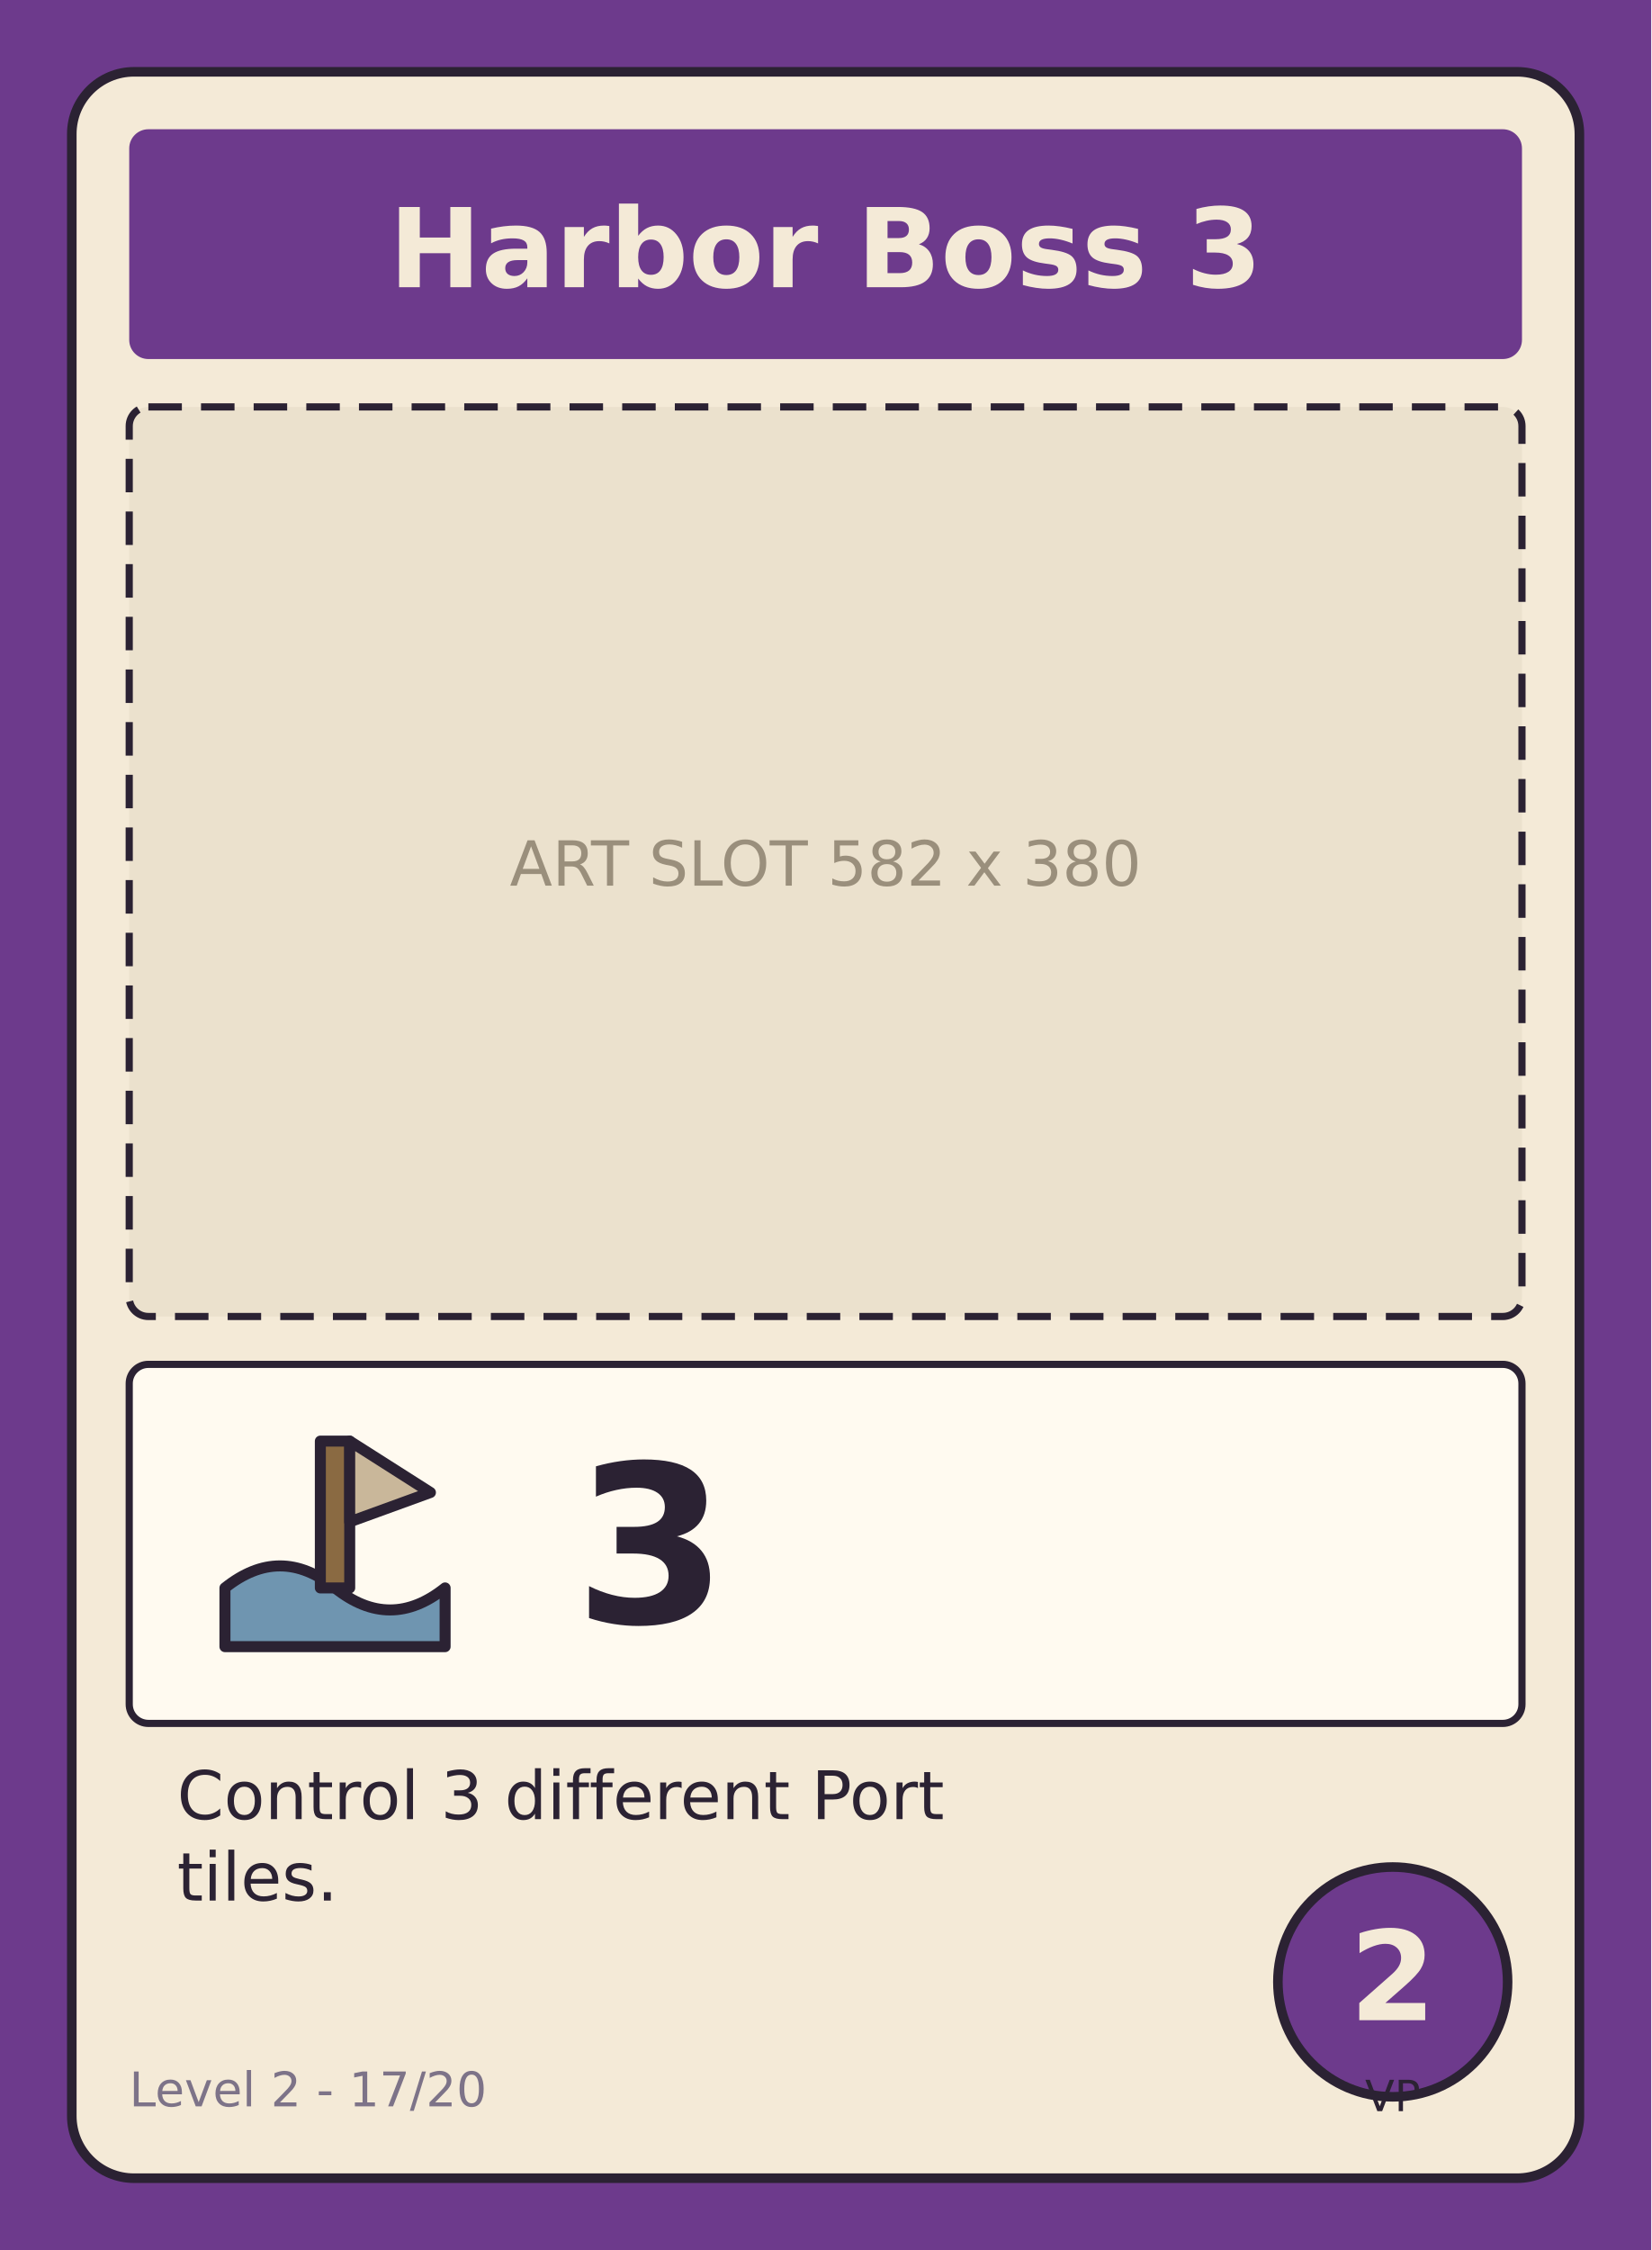
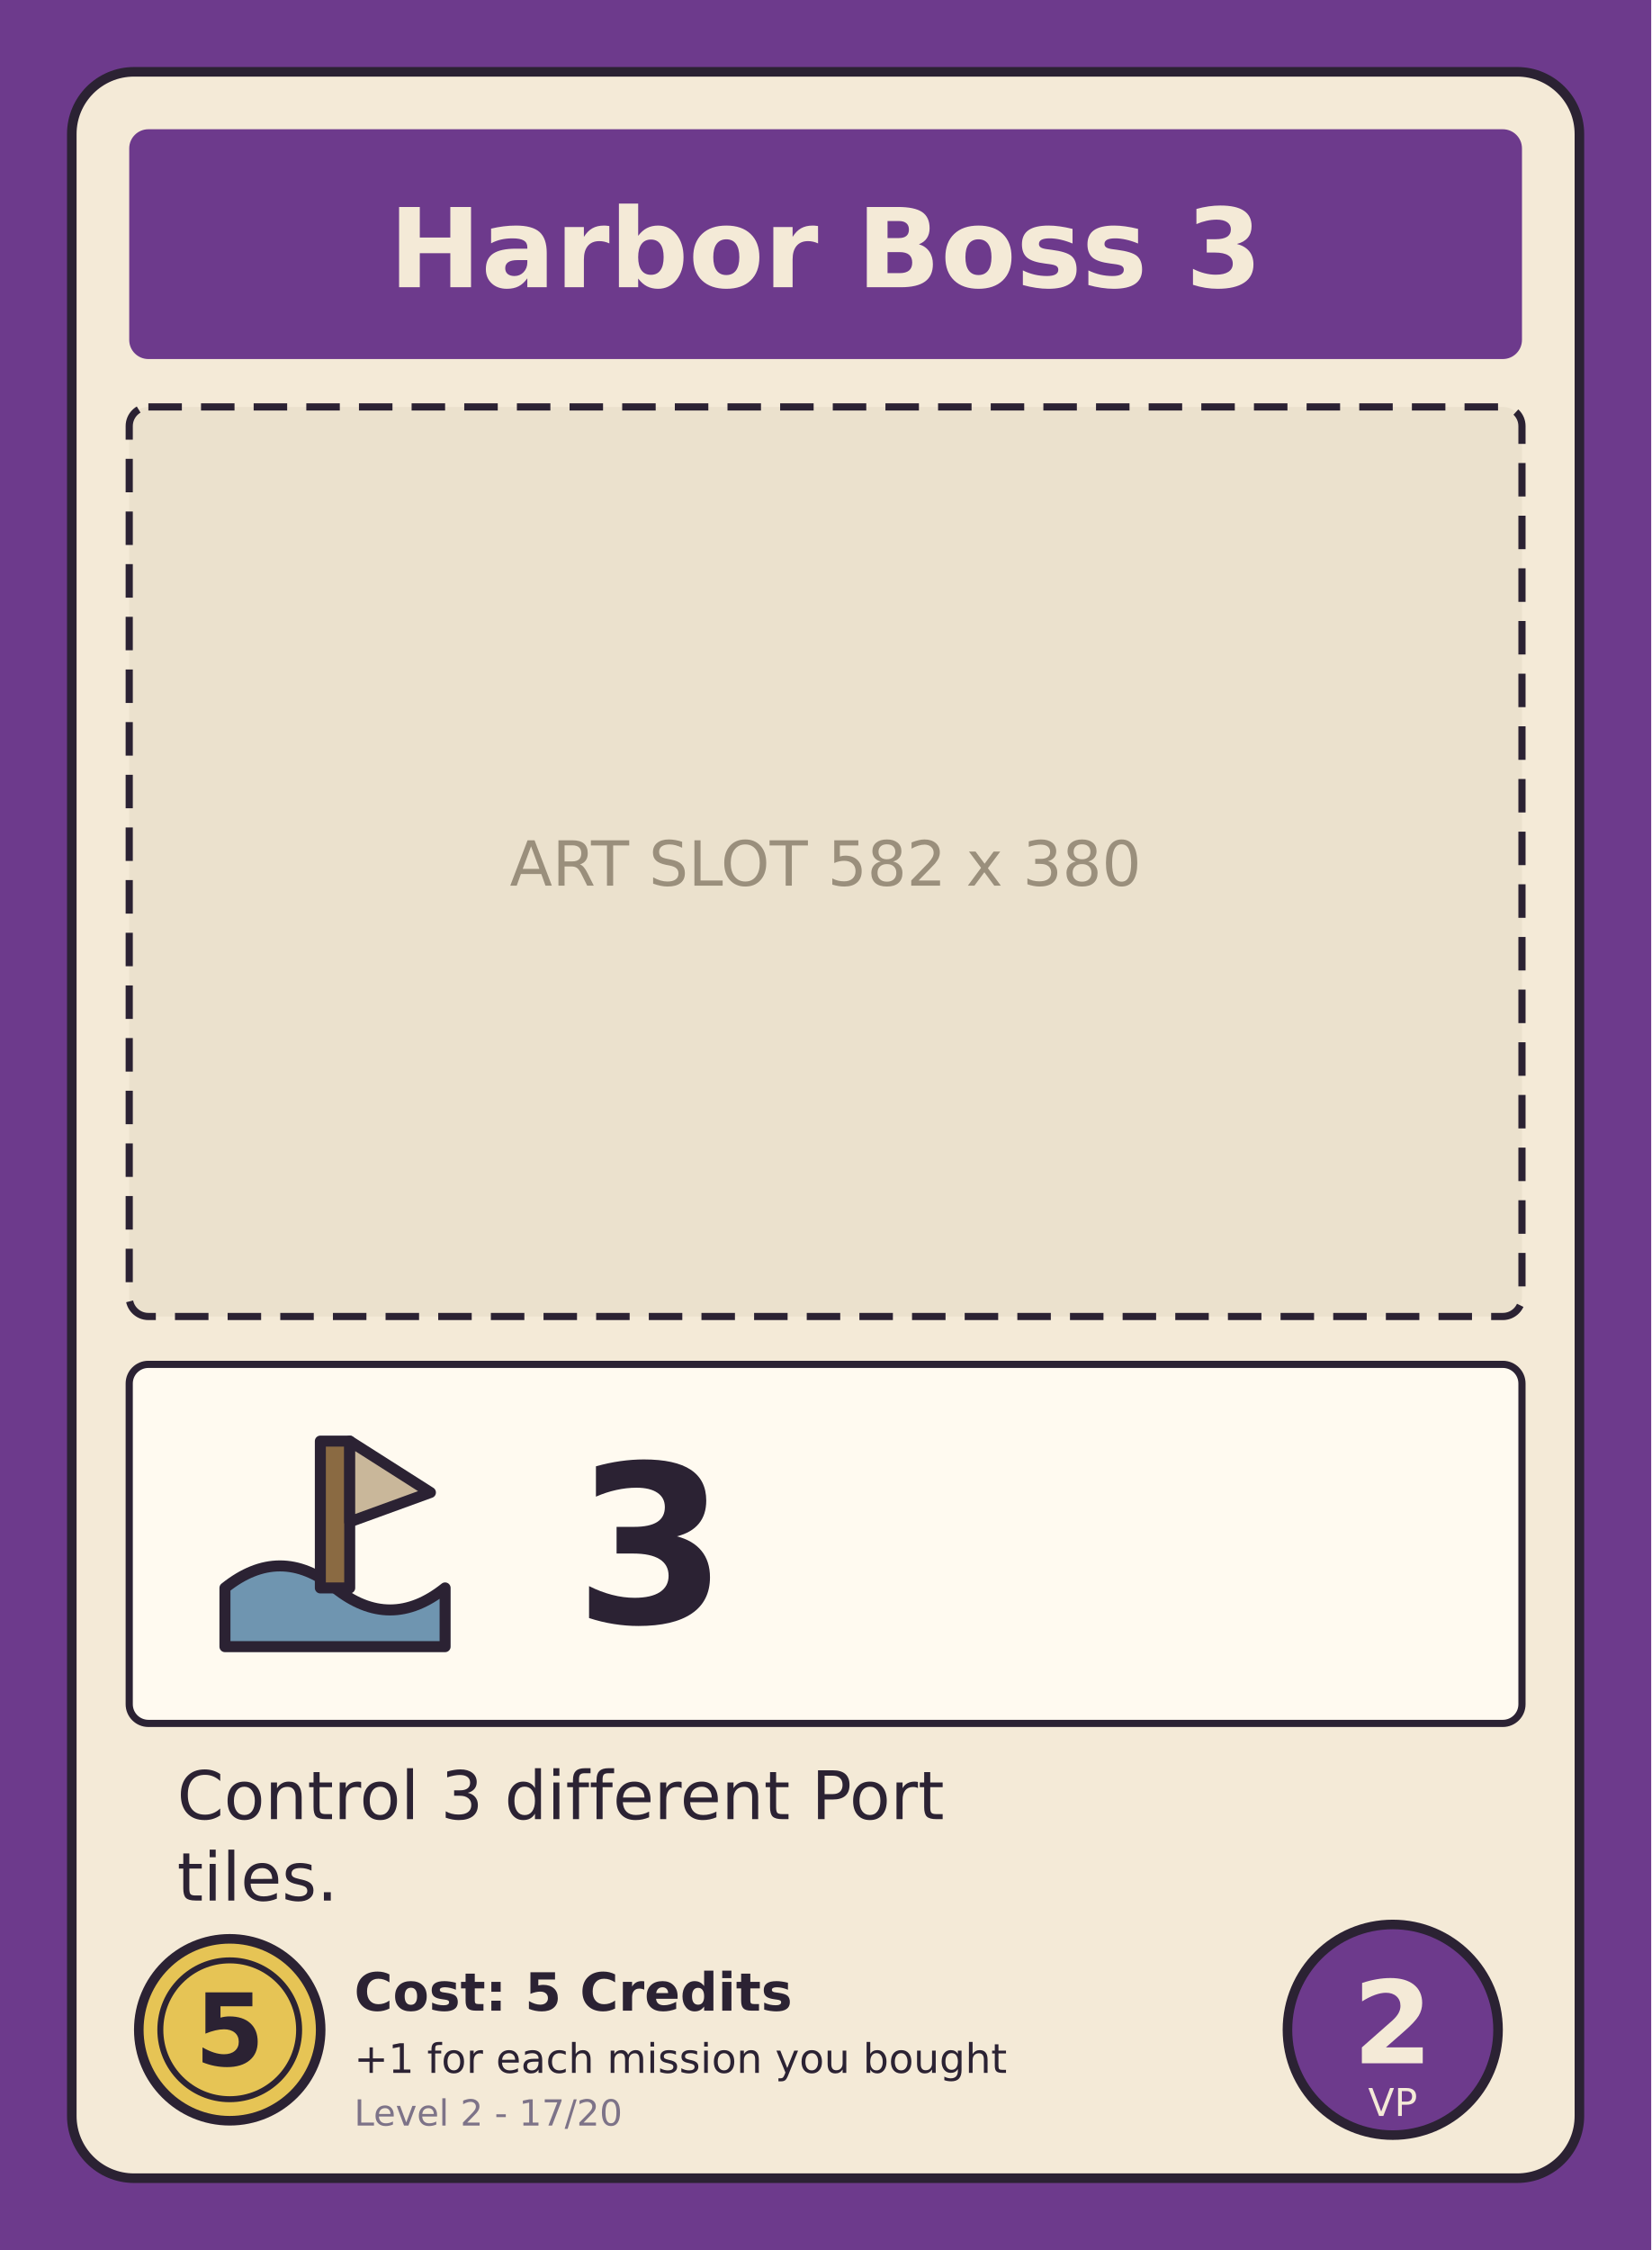
<svg xmlns="http://www.w3.org/2000/svg" viewBox="0 0 690 940" width="69.0mm" height="94.0mm" font-family="DejaVu Sans, Arial, sans-serif">
  <rect id="bleed" x="0" y="0" width="690" height="940" fill="#6d3a8c" />
  <rect id="trim" x="30" y="30" width="630" height="880" rx="26" fill="#f4ead7" stroke="#2b2233" stroke-width="4" />
  <rect x="54" y="54" width="582" height="96" rx="8" fill="#6d3a8c" />
  <text x="345.0" y="120" text-anchor="middle" font-size="46" font-weight="bold" fill="#f4ead7">Harbor Boss 3</text>
  <g id="art-slot">
    <rect x="54" y="170" width="582" height="380" rx="8" fill="#ebe1cd" stroke="#2b2233" stroke-width="3" stroke-dasharray="14 8" />
    <text class="placeholder" x="345.0" y="370" text-anchor="middle" font-size="26" fill="#9a8f7c">ART SLOT 582 x 380</text>
  </g>
  <rect x="54" y="570" width="582" height="150" rx="8" fill="#fffaf0" stroke="#2b2233" stroke-width="3" />
  <g transform="translate(140,645) scale(1.533333)" stroke="#2b2233" stroke-width="3" stroke-linejoin="round" fill="none">
    <path d="M-30 12 Q-15 0 0 12 T30 12 L30 28 L-30 28 Z" fill="#6f95b0" />
    <rect x="-4" y="-28" width="8" height="40" fill="#8a6a42" />
    <path d="M4 -28 L26 -14 L4 -6 Z" fill="#c9b79a" />
  </g>
  <text x="240" y="678" font-size="92" font-weight="bold" fill="#2b2233">3</text>
  <text x="74" y="760" font-size="28" fill="#2b2233">Control 3 different Port</text>
  <text x="74" y="794" font-size="28" fill="#2b2233">tiles.</text>
-   <circle cx="582" cy="828" r="48" fill="#6d3a8c" stroke="#2b2233" stroke-width="4" />
-   <text x="582" y="844" text-anchor="middle" font-size="52" font-weight="bold" fill="#f4ead7">2</text>
-   <text x="582" y="882" text-anchor="middle" font-size="18" fill="#2b2233">VP</text>
-   <text x="54" y="880" font-size="20" fill="#7d7388">Level 2  -  17/20</text>
+   <g id="cost">
+     <circle cx="96" cy="848" r="38" fill="#e6c455" stroke="#2b2233" stroke-width="4" />
+     <circle cx="96" cy="848" r="29" fill="none" stroke="#2b2233" stroke-width="2.5" />
+     <text x="96" y="863" text-anchor="middle" font-size="42" font-weight="bold" fill="#2b2233">5</text>
+   </g>
+   <text x="148" y="840" font-size="22" font-weight="bold" fill="#2b2233">Cost: 5 Credits</text>
+   <text x="148" y="866" font-size="17" fill="#2b2233">+1 for each mission you bought</text>
+   <text x="148" y="888" font-size="15" fill="#7d7388">Level 2  -  17/20</text>
+   <circle cx="582" cy="848" r="44" fill="#6d3a8c" stroke="#2b2233" stroke-width="4" />
+   <text x="582" y="862" text-anchor="middle" font-size="48" font-weight="bold" fill="#f4ead7">2</text>
+   <text x="582" y="884" text-anchor="middle" font-size="16" fill="#f4ead7">VP</text>
</svg>
